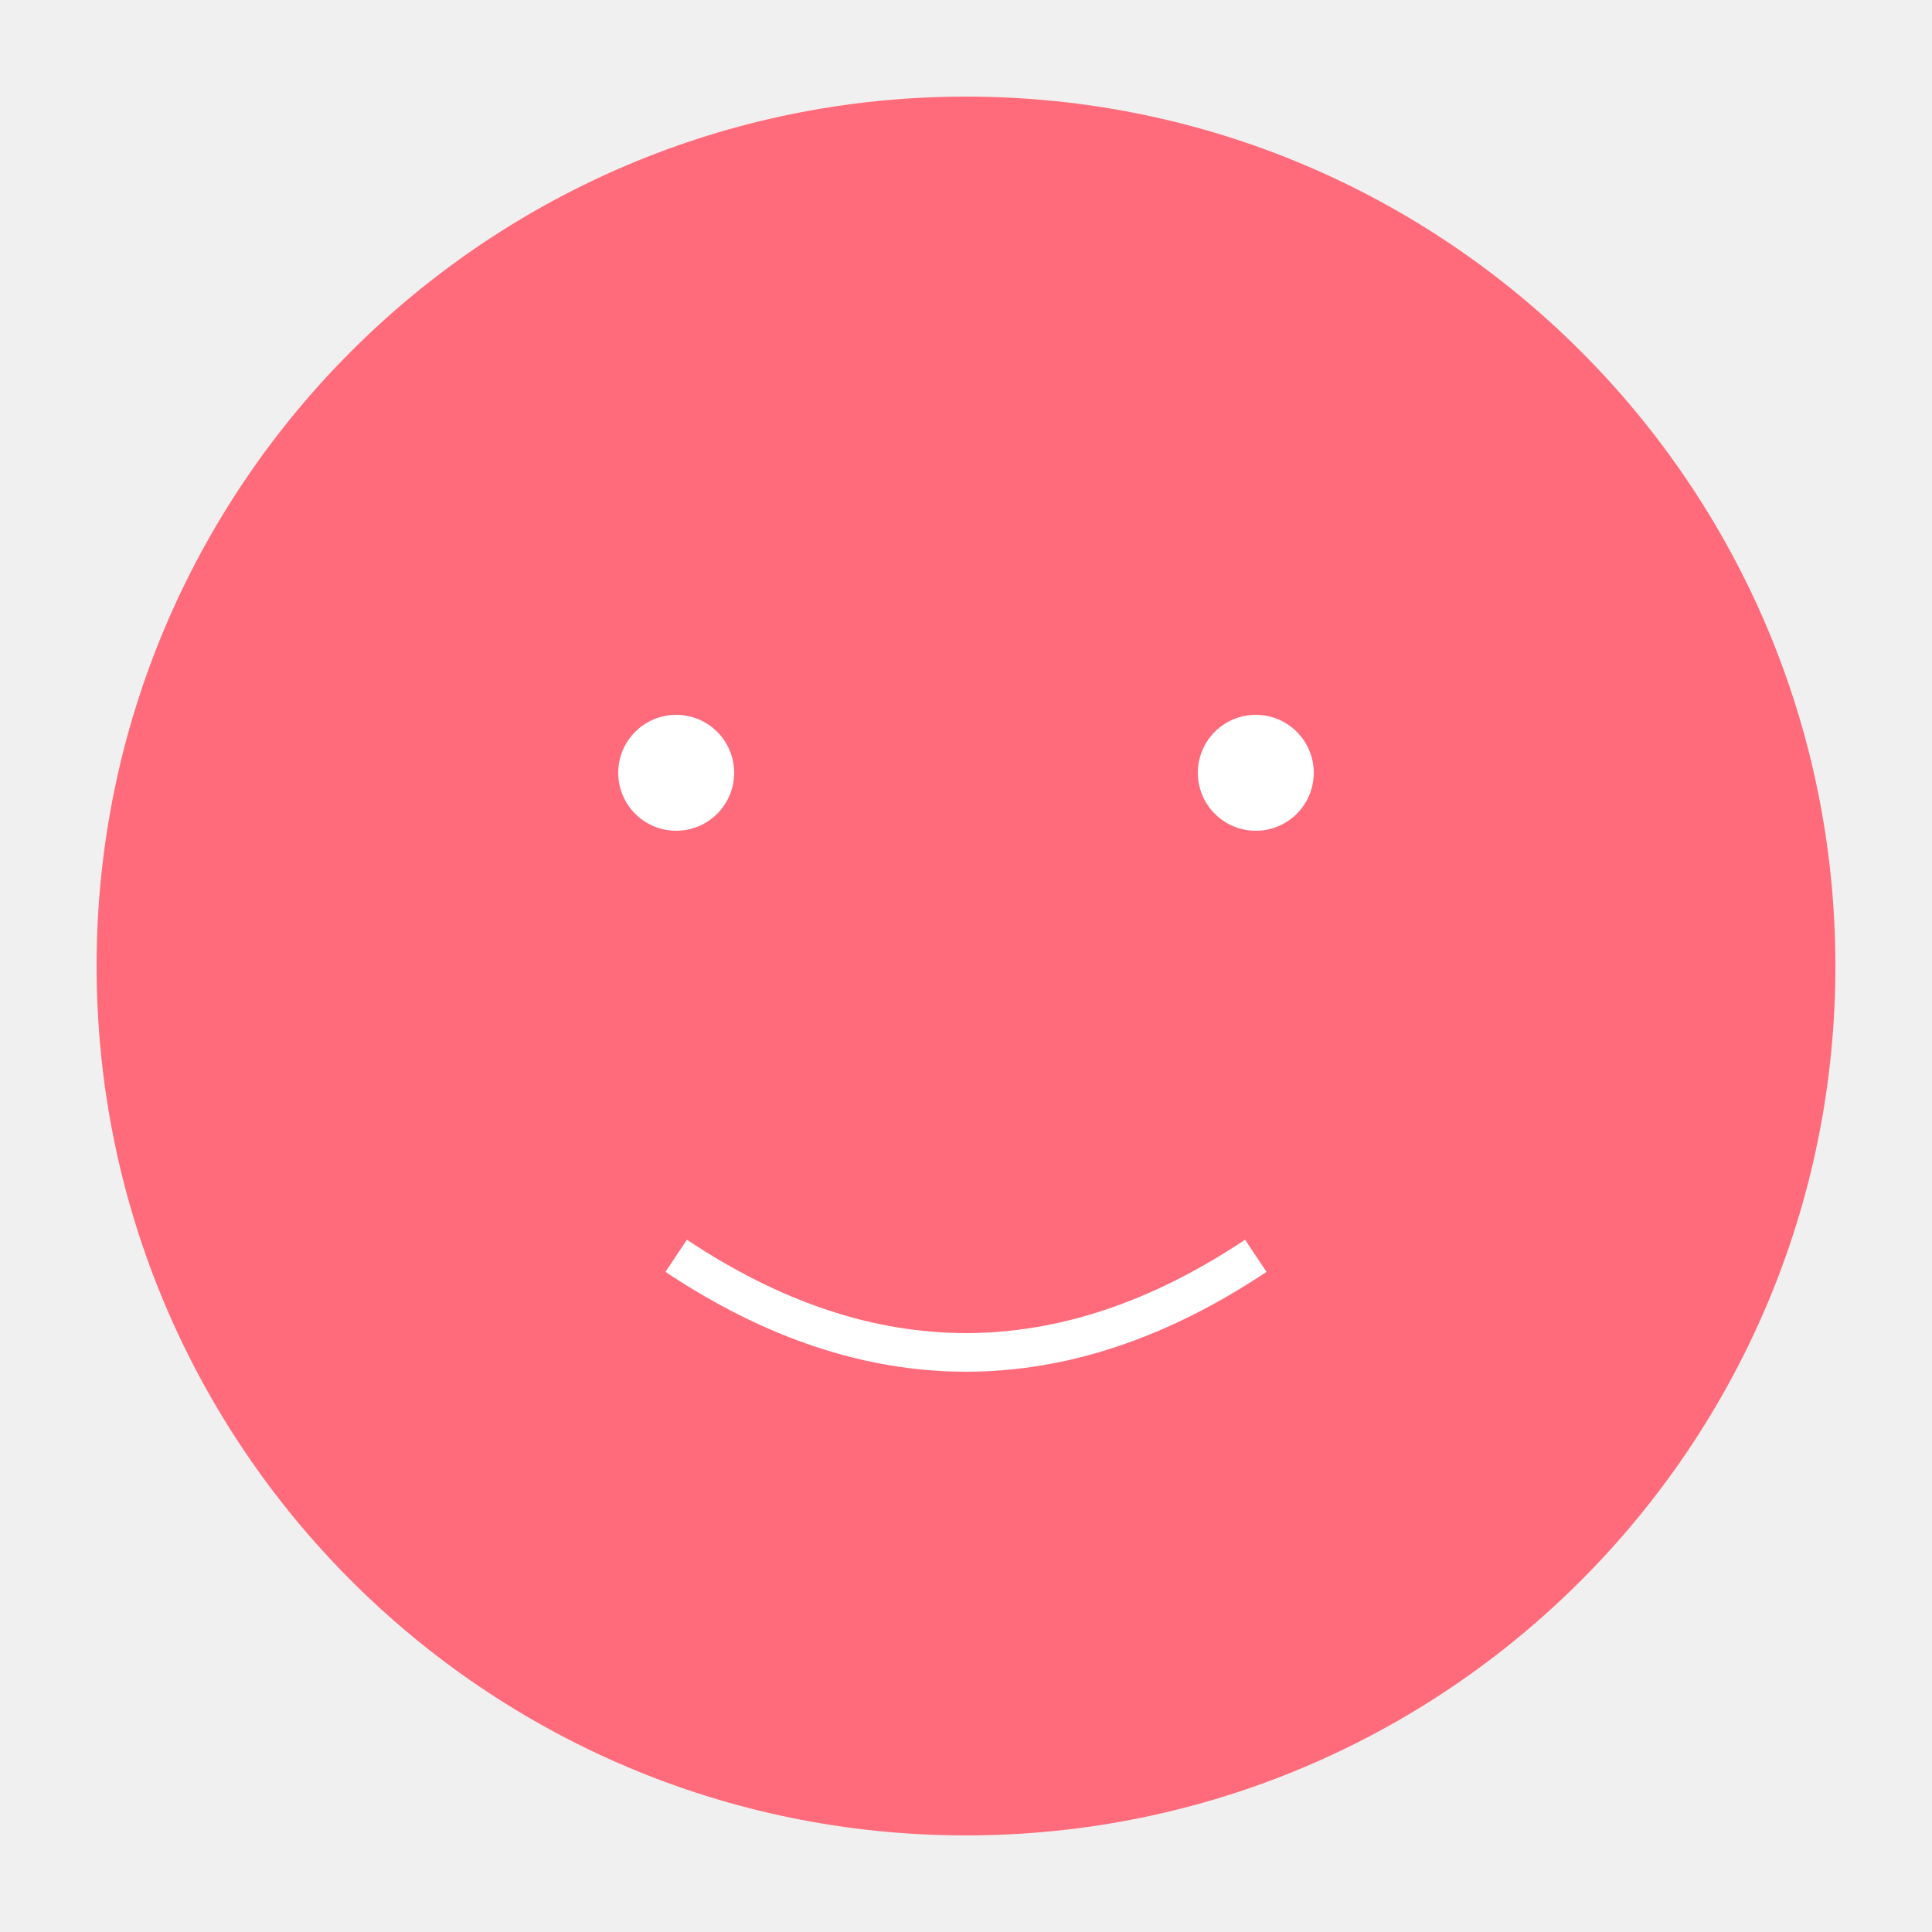
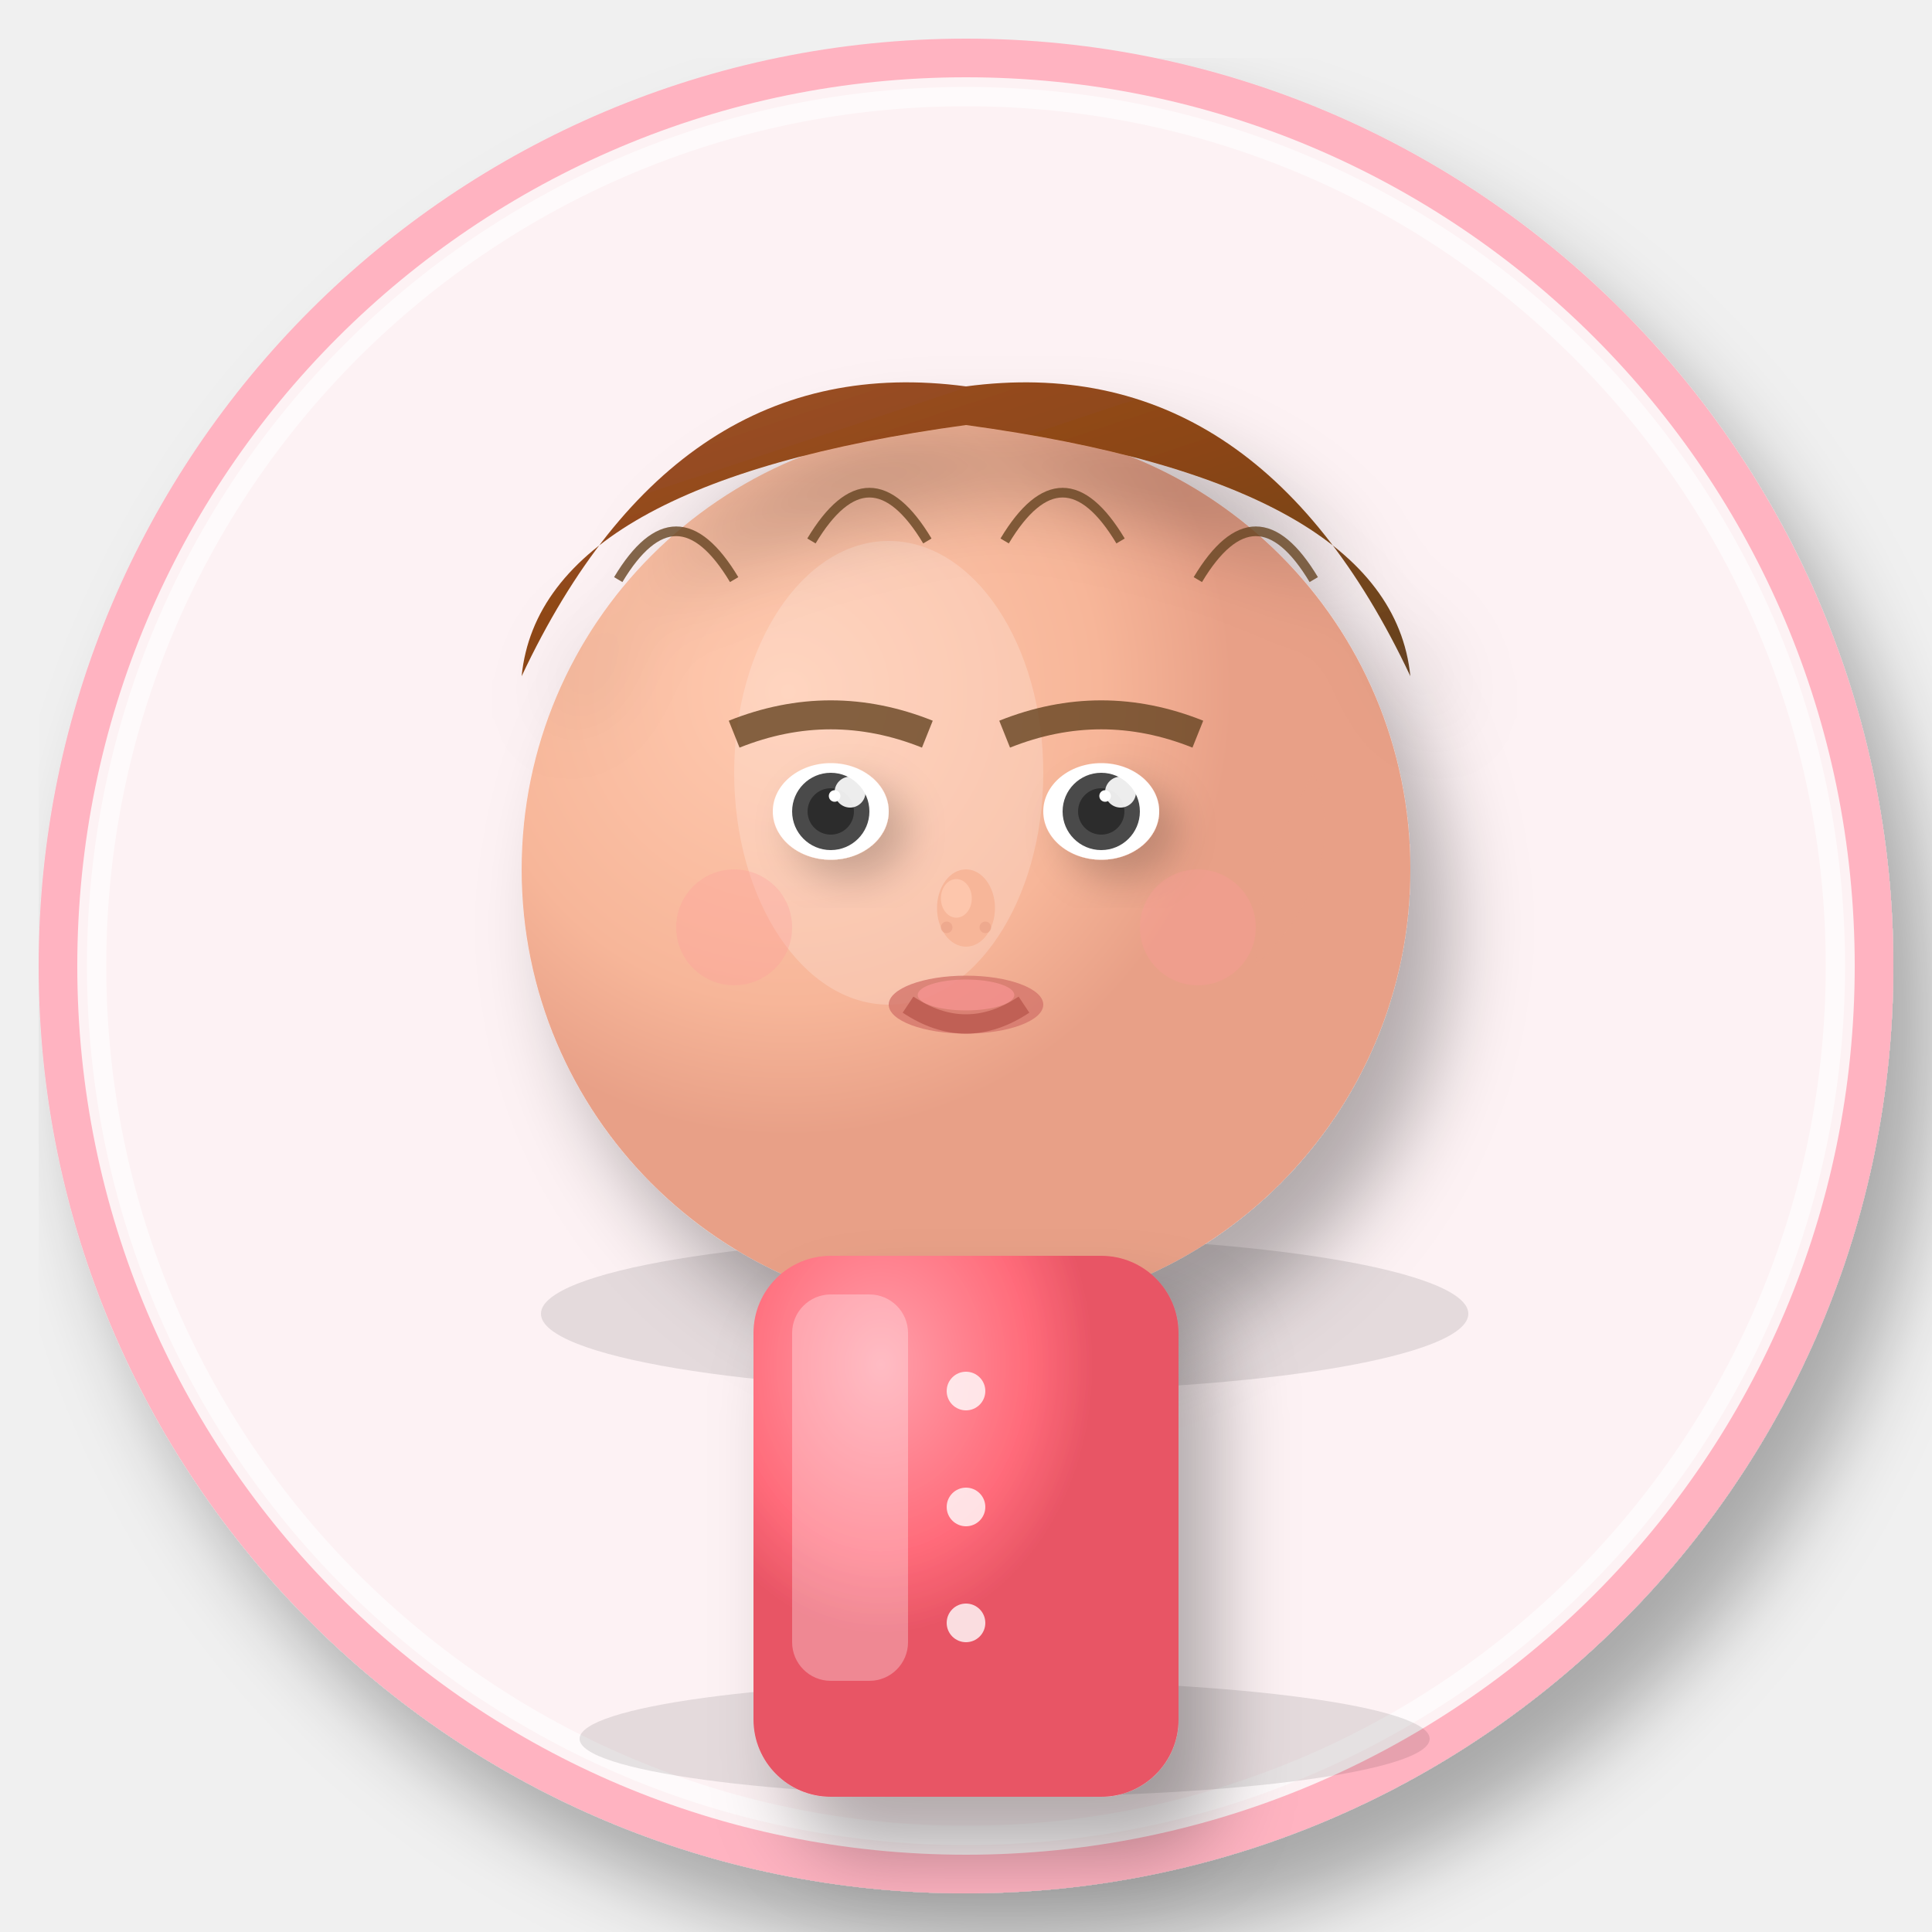
<svg xmlns="http://www.w3.org/2000/svg" width="100" height="100" viewBox="0 0 100 100">
-   <circle cx="50" cy="50" r="45" fill="#FF6B7A" />
-   <circle cx="35" cy="40" r="3" fill="#FFF" />
-   <circle cx="65" cy="40" r="3" fill="#FFF" />
-   <path d="M35 65 Q50 75 65 65" stroke="#FFF" stroke-width="2" fill="none" />
+   <defs>
+     <radialGradient id="faceGradient3D" cx="30%" cy="30%">
+       <stop offset="0%" style="stop-color:#ffcab0" />
+       <stop offset="70%" style="stop-color:#f7b699" />
+       <stop offset="100%" style="stop-color:#e8a087" />
+     </radialGradient>
+     <linearGradient id="hairGradient3D" x1="0%" y1="0%" x2="100%" y2="100%">
+       <stop offset="0%" style="stop-color:#a0522d" />
+       <stop offset="50%" style="stop-color:#8b4513" />
+       <stop offset="100%" style="stop-color:#654321" />
+     </linearGradient>
+     <radialGradient id="bodyGradient3D" cx="30%" cy="20%">
+       <stop offset="0%" style="stop-color:#ff9faa" />
+       <stop offset="70%" style="stop-color:#FF6B7A" />
+       <stop offset="100%" style="stop-color:#e85565" />
+     </radialGradient>
+     <filter id="shadow" x="-50%" y="-50%" width="200%" height="200%">
+       <feDropShadow dx="2" dy="3" stdDeviation="2" flood-opacity="0.3" />
+     </filter>
+     <filter id="innerShadow" x="-50%" y="-50%" width="200%" height="200%">
+       <feDropShadow dx="1" dy="1" stdDeviation="1" flood-opacity="0.2" />
+     </filter>
+   </defs>
+   <circle cx="50" cy="50" r="47" fill="#fdf2f4" stroke="#ffb3c1" stroke-width="2" filter="url(#shadow)" />
+   <circle cx="50" cy="50" r="45" fill="none" stroke="#ffffff" stroke-width="1" opacity="0.6" />
+   <ellipse cx="52" cy="68" rx="24" ry="4" fill="#000000" opacity="0.1" />
+   <circle cx="50" cy="45" r="23" fill="url(#faceGradient3D)" filter="url(#shadow)" />
+   <ellipse cx="46" cy="40" rx="8" ry="12" fill="#ffffff" opacity="0.2" />
+   <path d="M 65 50 Q 70 45 68 40 Q 65 45 65 50" fill="#e8a087" opacity="0.6" />
+   <path d="M 27 35 Q 35 18 50 20 Q 65 18 73 35 Q 72 25 50 22 Q 28 25 27 35" fill="url(#hairGradient3D)" filter="url(#shadow)" />
+   <path d="M 35 28 Q 45 24 55 28 Q 50 26 45 26 Q 40 26 35 28" fill="#cd853f" opacity="0.7" />
+   <path d="M 32 30 Q 35 25 38 30" stroke="#654321" stroke-width="0.5" fill="none" opacity="0.8" />
+   <path d="M 42 28 Q 45 23 48 28" stroke="#654321" stroke-width="0.5" fill="none" opacity="0.8" />
+   <path d="M 52 28 Q 55 23 58 28" stroke="#654321" stroke-width="0.5" fill="none" opacity="0.8" />
+   <path d="M 62 30 Q 65 25 68 30" stroke="#654321" stroke-width="0.5" fill="none" opacity="0.8" />
+   <ellipse cx="43" cy="42" rx="3" ry="2.5" fill="#ffffff" filter="url(#innerShadow)" />
+   <ellipse cx="57" cy="42" rx="3" ry="2.5" fill="#ffffff" filter="url(#innerShadow)" />
+   <circle cx="43" cy="42" r="2" fill="#4a4a4a" />
+   <circle cx="57" cy="42" r="2" fill="#4a4a4a" />
+   <circle cx="43" cy="42" r="1.2" fill="#2c2c2c" />
+   <circle cx="57" cy="42" r="1.2" fill="#2c2c2c" />
+   <circle cx="44" cy="41" r="0.8" fill="#ffffff" opacity="0.9" />
+   <circle cx="58" cy="41" r="0.8" fill="#ffffff" opacity="0.9" />
+   <circle cx="43.2" cy="41.2" r="0.3" fill="#ffffff" />
+   <circle cx="57.2" cy="41.2" r="0.3" fill="#ffffff" />
+   <path d="M 38 38 Q 43 36 48 38" stroke="#654321" stroke-width="1.5" fill="none" opacity="0.8" />
+   <path d="M 52 38 Q 57 36 62 38" stroke="#654321" stroke-width="1.5" fill="none" opacity="0.8" />
+   <ellipse cx="50" cy="47" rx="1.5" ry="2" fill="#f7b699" />
+   <ellipse cx="49.5" cy="46.5" rx="0.8" ry="1" fill="#ffcab0" opacity="0.8" />
+   <circle cx="49" cy="48" r="0.3" fill="#e8a087" opacity="0.6" />
+   <circle cx="51" cy="48" r="0.3" fill="#e8a087" opacity="0.6" />
+   <ellipse cx="50" cy="52" rx="4" ry="1.5" fill="#d4756b" opacity="0.8" />
+   <path d="M 47 52 Q 50 54 53 52" stroke="#c06055" stroke-width="1" fill="none" />
+   <ellipse cx="50" cy="51.5" rx="2.5" ry="0.8" fill="#ff9999" opacity="0.6" />
+   <circle cx="38" cy="48" r="3" fill="#ff9999" opacity="0.3" />
+   <circle cx="62" cy="48" r="3" fill="#ff9999" opacity="0.3" />
+   <ellipse cx="52" cy="90" rx="22" ry="3" fill="#000000" opacity="0.1" />
+   <rect x="39" y="65" width="22" height="28" rx="4" fill="url(#bodyGradient3D)" filter="url(#shadow)" />
+   <rect x="41" y="67" width="6" height="20" rx="2" fill="#ffffff" opacity="0.3" />
+   <circle cx="50" cy="72" r="1" fill="#ffffff" opacity="0.8" />
+   <circle cx="50" cy="78" r="1" fill="#ffffff" opacity="0.8" />
+   <circle cx="50" cy="84" r="1" fill="#ffffff" opacity="0.8" />
</svg>
